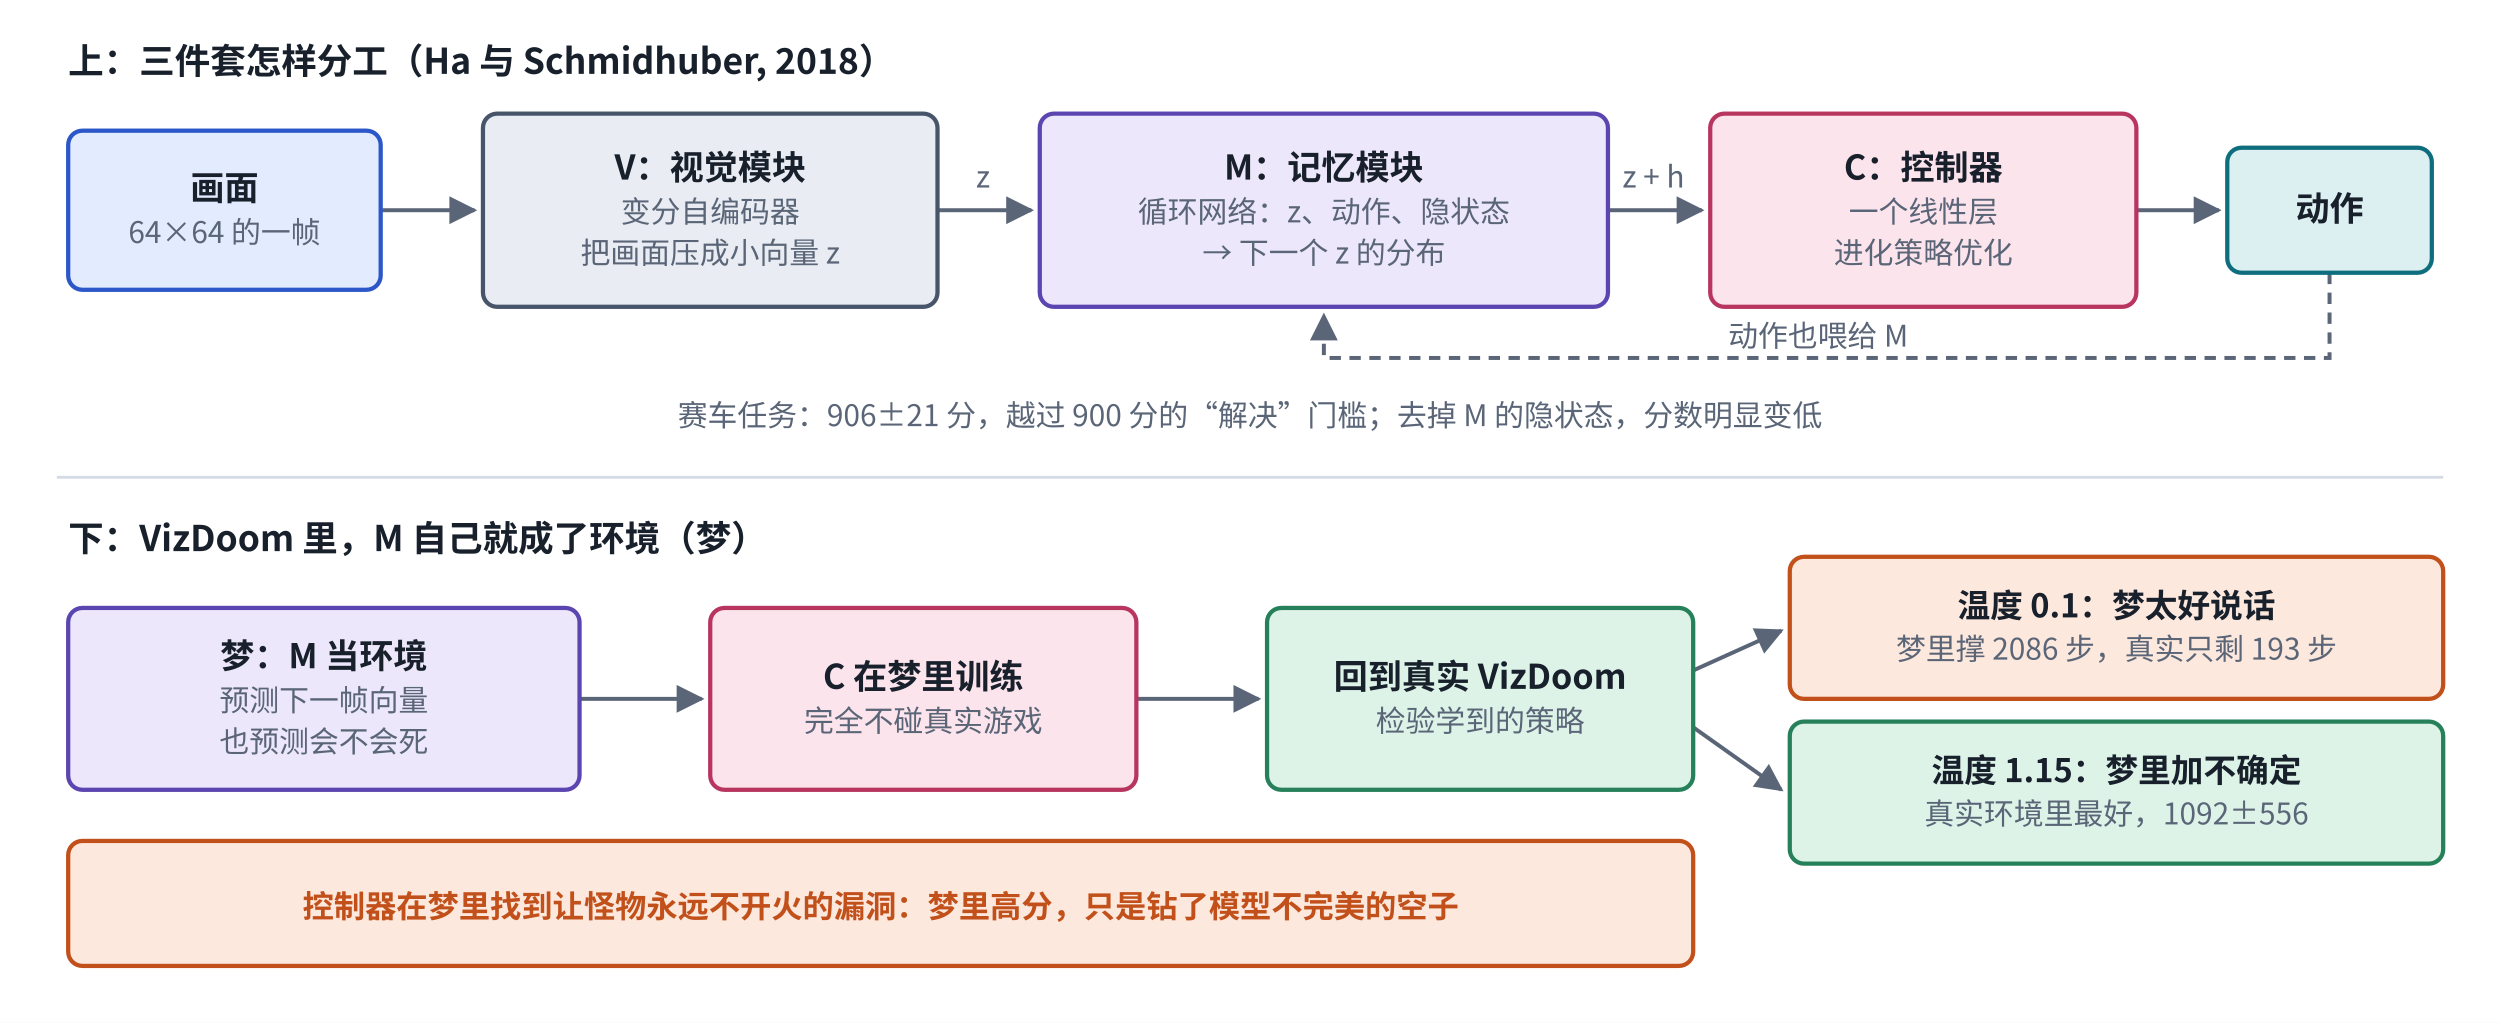
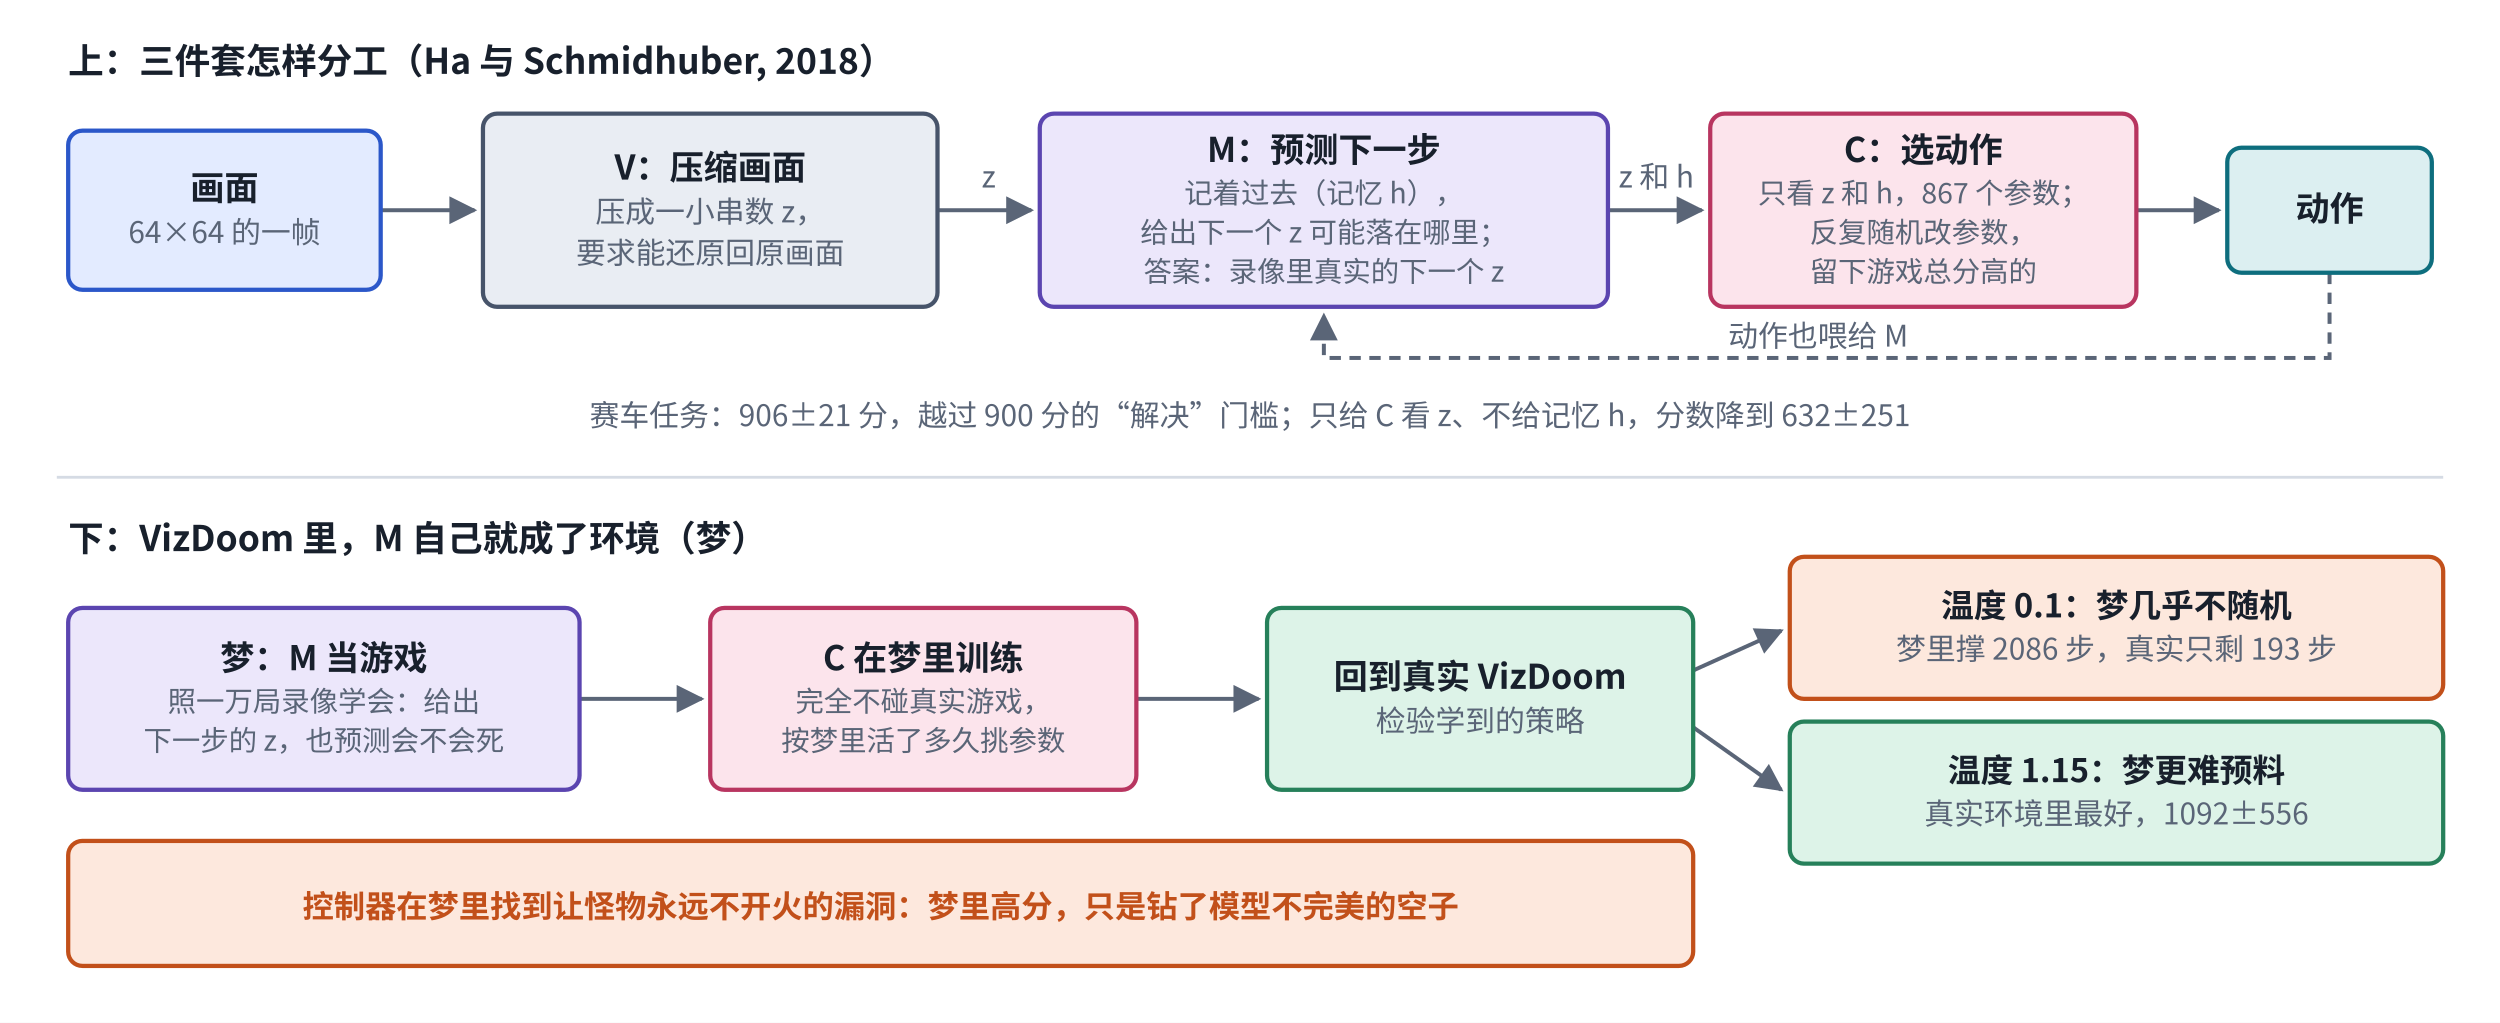
<svg xmlns="http://www.w3.org/2000/svg" viewBox="0 0 880 360" width="880" height="360" role="img" aria-label="World Models 的 V、M、C 三件套与在梦里训练">
  <defs>
    <marker id="ah-s0vmc" viewBox="0 0 10 10" refX="9" refY="5" markerWidth="7" markerHeight="7" orient="auto-start-reverse">
      <path d="M0,0 L10,5 L0,10 z" fill="#5A6577" />
    </marker>
  </defs>
  <rect x="0" y="0" width="880" height="360" fill="#ffffff" />
  <path d="M134,74 L167,74" fill="none" stroke="#5A6577" stroke-width="1.4" marker-end="url(#ah-s0vmc)" />
  <path d="M330,74 L363,74" fill="none" stroke="#5A6577" stroke-width="1.4" marker-end="url(#ah-s0vmc)" />
  <path d="M566,74 L599,74" fill="none" stroke="#5A6577" stroke-width="1.4" marker-end="url(#ah-s0vmc)" />
  <path d="M752,74 L781,74" fill="none" stroke="#5A6577" stroke-width="1.4" marker-end="url(#ah-s0vmc)" />
  <path d="M820,96 L820,126 L466,126 L466,111" fill="none" stroke="#5A6577" stroke-width="1.4" stroke-dasharray="4 3" marker-end="url(#ah-s0vmc)" />
  <line x1="20" y1="168" x2="860" y2="168" stroke="#D5DBE4" stroke-width="1" />
  <path d="M204,246 L247,246" fill="none" stroke="#5A6577" stroke-width="1.4" marker-end="url(#ah-s0vmc)" />
  <path d="M400,246 L443,246" fill="none" stroke="#5A6577" stroke-width="1.4" marker-end="url(#ah-s0vmc)" />
  <path d="M596,236 L627,222" fill="none" stroke="#5A6577" stroke-width="1.4" marker-end="url(#ah-s0vmc)" />
  <path d="M596,256 L627,278" fill="none" stroke="#5A6577" stroke-width="1.4" marker-end="url(#ah-s0vmc)" />
  <rect x="24" y="46" width="110" height="56" rx="5" fill="#E3EBFF" stroke="#2B57C9" stroke-width="1.5" />
  <rect x="170" y="40" width="160" height="68" rx="5" fill="#E9EDF3" stroke="#47546A" stroke-width="1.5" />
  <rect x="366" y="40" width="200" height="68" rx="5" fill="#ECE7FB" stroke="#5B45B0" stroke-width="1.5" />
  <rect x="602" y="40" width="150" height="68" rx="5" fill="#FCE4EC" stroke="#B83560" stroke-width="1.5" />
  <rect x="784" y="52" width="72" height="44" rx="5" fill="#DCEFF1" stroke="#0E6E7E" stroke-width="1.5" />
  <rect x="24" y="214" width="180" height="64" rx="5" fill="#ECE7FB" stroke="#5B45B0" stroke-width="1.5" />
  <rect x="250" y="214" width="150" height="64" rx="5" fill="#FCE4EC" stroke="#B83560" stroke-width="1.5" />
  <rect x="446" y="214" width="150" height="64" rx="5" fill="#DDF3E8" stroke="#26805A" stroke-width="1.5" />
  <rect x="630" y="196" width="230" height="50" rx="5" fill="#FDE8DD" stroke="#C2501A" stroke-width="1.5" />
  <rect x="630" y="254" width="230" height="50" rx="5" fill="#DDF3E8" stroke="#26805A" stroke-width="1.5" />
  <rect x="24" y="296" width="572" height="44" rx="5" fill="#FDE8DD" stroke="#C2501A" stroke-width="1.5" />
  <text x="24" y="26" text-anchor="start" font-size="12.5" font-weight="700" fill="#18202C" font-family="PingFang SC, Noto Sans CJK SC, Microsoft YaHei, sans-serif">上：三件套怎样分工（Ha 与 Schmidhuber, 2018）</text>
  <text x="79" y="70.475" text-anchor="middle" font-size="12" font-weight="600" fill="#18202C" font-family="PingFang SC, Noto Sans CJK SC, Microsoft YaHei, sans-serif">画面</text>
  <text x="79" y="85.535" text-anchor="middle" font-size="10.5" font-weight="400" fill="#5A6577" font-family="PingFang SC, Noto Sans CJK SC, Microsoft YaHei, sans-serif">64×64 的一帧</text>
-   <text x="250" y="63.23" text-anchor="middle" font-size="12" font-weight="600" fill="#18202C" font-family="PingFang SC, Noto Sans CJK SC, Microsoft YaHei, sans-serif">V：视觉模块</text>
-   <text x="250" y="78.29" text-anchor="middle" font-size="10.5" font-weight="400" fill="#5A6577" font-family="PingFang SC, Noto Sans CJK SC, Microsoft YaHei, sans-serif">变分自编码器</text>
-   <text x="250" y="92.78" text-anchor="middle" font-size="10.5" font-weight="400" fill="#5A6577" font-family="PingFang SC, Noto Sans CJK SC, Microsoft YaHei, sans-serif">把画面压成小向量 z</text>
-   <text x="466" y="63.23" text-anchor="middle" font-size="12" font-weight="600" fill="#18202C" font-family="PingFang SC, Noto Sans CJK SC, Microsoft YaHei, sans-serif">M：记忆模块</text>
-   <text x="466" y="78.29" text-anchor="middle" font-size="10.5" font-weight="400" fill="#5A6577" font-family="PingFang SC, Noto Sans CJK SC, Microsoft YaHei, sans-serif">循环网络：z、动作、隐状态</text>
-   <text x="466" y="92.78" text-anchor="middle" font-size="10.5" font-weight="400" fill="#5A6577" font-family="PingFang SC, Noto Sans CJK SC, Microsoft YaHei, sans-serif">→ 下一个 z 的分布</text>
-   <text x="677" y="63.23" text-anchor="middle" font-size="12" font-weight="600" fill="#18202C" font-family="PingFang SC, Noto Sans CJK SC, Microsoft YaHei, sans-serif">C：控制器</text>
-   <text x="677" y="78.29" text-anchor="middle" font-size="10.5" font-weight="400" fill="#5A6577" font-family="PingFang SC, Noto Sans CJK SC, Microsoft YaHei, sans-serif">一个线性层</text>
-   <text x="677" y="92.78" text-anchor="middle" font-size="10.5" font-weight="400" fill="#5A6577" font-family="PingFang SC, Noto Sans CJK SC, Microsoft YaHei, sans-serif">进化策略优化</text>
+   <text x="250" y="63.23" text-anchor="middle" font-size="12" font-weight="600" fill="#18202C" font-family="PingFang SC, Noto Sans CJK SC, Microsoft YaHei, sans-serif">V：压缩画面</text>
+   <text x="250" y="78.29" text-anchor="middle" font-size="10.5" font-weight="400" fill="#5A6577" font-family="PingFang SC, Noto Sans CJK SC, Microsoft YaHei, sans-serif">压成一小串数 z，</text>
+   <text x="250" y="92.78" text-anchor="middle" font-size="10.5" font-weight="400" fill="#5A6577" font-family="PingFang SC, Noto Sans CJK SC, Microsoft YaHei, sans-serif">要求能还原回原画面</text>
+   <text x="466" y="57.02" text-anchor="middle" font-size="12" font-weight="600" fill="#18202C" font-family="PingFang SC, Noto Sans CJK SC, Microsoft YaHei, sans-serif">M：预测下一步</text>
+   <text x="466" y="71.58" text-anchor="middle" font-size="10" font-weight="400" fill="#5A6577" font-family="PingFang SC, Noto Sans CJK SC, Microsoft YaHei, sans-serif">记着过去（记忆 h），</text>
+   <text x="466" y="85.38" text-anchor="middle" font-size="10" font-weight="400" fill="#5A6577" font-family="PingFang SC, Noto Sans CJK SC, Microsoft YaHei, sans-serif">给出下一个 z 可能落在哪里；</text>
+   <text x="466" y="99.18" text-anchor="middle" font-size="10" font-weight="400" fill="#5A6577" font-family="PingFang SC, Noto Sans CJK SC, Microsoft YaHei, sans-serif">答案：录像里真实的下一个 z</text>
+   <text x="677" y="57.02" text-anchor="middle" font-size="12" font-weight="600" fill="#18202C" font-family="PingFang SC, Noto Sans CJK SC, Microsoft YaHei, sans-serif">C：选动作</text>
+   <text x="677" y="71.58" text-anchor="middle" font-size="10" font-weight="400" fill="#5A6577" font-family="PingFang SC, Noto Sans CJK SC, Microsoft YaHei, sans-serif">只看 z 和 h，867 个参数；</text>
+   <text x="677" y="85.38" text-anchor="middle" font-size="10" font-weight="400" fill="#5A6577" font-family="PingFang SC, Noto Sans CJK SC, Microsoft YaHei, sans-serif">反复随机改参数，</text>
+   <text x="677" y="99.18" text-anchor="middle" font-size="10" font-weight="400" fill="#5A6577" font-family="PingFang SC, Noto Sans CJK SC, Microsoft YaHei, sans-serif">留下游戏总分高的</text>
  <text x="820" y="77.72" text-anchor="middle" font-size="12" font-weight="600" fill="#18202C" font-family="PingFang SC, Noto Sans CJK SC, Microsoft YaHei, sans-serif">动作</text>
-   <text x="346" y="66" text-anchor="middle" font-size="10.5" font-weight="400" fill="#5A6577" font-family="PingFang SC, Noto Sans CJK SC, Microsoft YaHei, sans-serif" style="paint-order:stroke;stroke-width:4px;stroke-linejoin:round" stroke="#ffffff">z</text>
-   <text x="582" y="66" text-anchor="middle" font-size="10.5" font-weight="400" fill="#5A6577" font-family="PingFang SC, Noto Sans CJK SC, Microsoft YaHei, sans-serif" style="paint-order:stroke;stroke-width:4px;stroke-linejoin:round" stroke="#ffffff">z + h</text>
+   <text x="348" y="66" text-anchor="middle" font-size="10.5" font-weight="400" fill="#5A6577" font-family="PingFang SC, Noto Sans CJK SC, Microsoft YaHei, sans-serif" style="paint-order:stroke;stroke-width:4px;stroke-linejoin:round" stroke="#ffffff">z</text>
+   <text x="583" y="66" text-anchor="middle" font-size="10.5" font-weight="400" fill="#5A6577" font-family="PingFang SC, Noto Sans CJK SC, Microsoft YaHei, sans-serif" style="paint-order:stroke;stroke-width:4px;stroke-linejoin:round" stroke="#ffffff">z 和 h</text>
  <text x="640" y="122" text-anchor="middle" font-size="10.5" font-weight="400" fill="#5A6577" font-family="PingFang SC, Noto Sans CJK SC, Microsoft YaHei, sans-serif" style="paint-order:stroke;stroke-width:4px;stroke-linejoin:round" stroke="#ffffff">动作也喂给 M</text>
-   <text x="440" y="150" text-anchor="middle" font-size="10.5" font-weight="500" fill="#5A6577" font-family="PingFang SC, Noto Sans CJK SC, Microsoft YaHei, sans-serif">赛车任务：906±21 分，越过 900 分的“解决”门槛；去掉 M 的隐状态，分数明显变低</text>
+   <text x="440" y="150" text-anchor="middle" font-size="10.5" font-weight="500" fill="#5A6577" font-family="PingFang SC, Noto Sans CJK SC, Microsoft YaHei, sans-serif">赛车任务：906±21 分，越过 900 分的“解决”门槛；只给 C 看 z、不给记忆 h，分数降到 632±251</text>
  <text x="24" y="194" text-anchor="start" font-size="12.5" font-weight="700" fill="#18202C" font-family="PingFang SC, Noto Sans CJK SC, Microsoft YaHei, sans-serif">下：VizDoom 里，M 自己就成了环境（梦）</text>
-   <text x="114" y="235.23" text-anchor="middle" font-size="12" font-weight="600" fill="#18202C" font-family="PingFang SC, Noto Sans CJK SC, Microsoft YaHei, sans-serif">梦：M 当环境</text>
-   <text x="114" y="250.29" text-anchor="middle" font-size="10.5" font-weight="400" fill="#5A6577" font-family="PingFang SC, Noto Sans CJK SC, Microsoft YaHei, sans-serif">预测下一帧向量</text>
-   <text x="114" y="264.78" text-anchor="middle" font-size="10.5" font-weight="400" fill="#5A6577" font-family="PingFang SC, Noto Sans CJK SC, Microsoft YaHei, sans-serif">也预测会不会死</text>
-   <text x="325" y="242.475" text-anchor="middle" font-size="12" font-weight="600" fill="#18202C" font-family="PingFang SC, Noto Sans CJK SC, Microsoft YaHei, sans-serif">C 在梦里训练</text>
-   <text x="325" y="257.535" text-anchor="middle" font-size="10.5" font-weight="400" fill="#5A6577" font-family="PingFang SC, Noto Sans CJK SC, Microsoft YaHei, sans-serif">完全不碰真实游戏</text>
+   <text x="114" y="235.92" text-anchor="middle" font-size="12" font-weight="600" fill="#18202C" font-family="PingFang SC, Noto Sans CJK SC, Microsoft YaHei, sans-serif">梦：M 当游戏</text>
+   <text x="114" y="250.48" text-anchor="middle" font-size="10" font-weight="400" fill="#5A6577" font-family="PingFang SC, Noto Sans CJK SC, Microsoft YaHei, sans-serif">照一万局录像学会：给出</text>
+   <text x="114" y="264.28" text-anchor="middle" font-size="10" font-weight="400" fill="#5A6577" font-family="PingFang SC, Noto Sans CJK SC, Microsoft YaHei, sans-serif">下一步的 z，也预测会不会死</text>
+   <text x="325" y="235.92" text-anchor="middle" font-size="12" font-weight="600" fill="#18202C" font-family="PingFang SC, Noto Sans CJK SC, Microsoft YaHei, sans-serif">C 在梦里训练</text>
+   <text x="325" y="250.48" text-anchor="middle" font-size="10" font-weight="400" fill="#5A6577" font-family="PingFang SC, Noto Sans CJK SC, Microsoft YaHei, sans-serif">完全不碰真实游戏，</text>
+   <text x="325" y="264.28" text-anchor="middle" font-size="10" font-weight="400" fill="#5A6577" font-family="PingFang SC, Noto Sans CJK SC, Microsoft YaHei, sans-serif">按梦里活了多久挑参数</text>
  <text x="521" y="242.475" text-anchor="middle" font-size="12" font-weight="600" fill="#18202C" font-family="PingFang SC, Noto Sans CJK SC, Microsoft YaHei, sans-serif">回到真实 VizDoom</text>
  <text x="521" y="257.535" text-anchor="middle" font-size="10.5" font-weight="400" fill="#5A6577" font-family="PingFang SC, Noto Sans CJK SC, Microsoft YaHei, sans-serif">检验学到的策略</text>
-   <text x="745" y="217.32" text-anchor="middle" font-size="11.5" font-weight="600" fill="#18202C" font-family="PingFang SC, Noto Sans CJK SC, Microsoft YaHei, sans-serif">温度 0.1：梦太好说话</text>
+   <text x="745" y="217.32" text-anchor="middle" font-size="11.5" font-weight="600" fill="#18202C" font-family="PingFang SC, Noto Sans CJK SC, Microsoft YaHei, sans-serif">温度 0.1：梦几乎不随机</text>
  <text x="745" y="232.19" text-anchor="middle" font-size="10.5" font-weight="400" fill="#5A6577" font-family="PingFang SC, Noto Sans CJK SC, Microsoft YaHei, sans-serif">梦里撑 2086 步，真实只剩 193 步</text>
-   <text x="745" y="275.32" text-anchor="middle" font-size="11.5" font-weight="600" fill="#18202C" font-family="PingFang SC, Noto Sans CJK SC, Microsoft YaHei, sans-serif">温度 1.15：梦里加不确定</text>
+   <text x="745" y="275.32" text-anchor="middle" font-size="11.5" font-weight="600" fill="#18202C" font-family="PingFang SC, Noto Sans CJK SC, Microsoft YaHei, sans-serif">温度 1.15：梦更难预料</text>
  <text x="745" y="290.19" text-anchor="middle" font-size="10.5" font-weight="400" fill="#5A6577" font-family="PingFang SC, Noto Sans CJK SC, Microsoft YaHei, sans-serif">真实环境里最好，1092±556</text>
  <text x="310" y="323" text-anchor="middle" font-size="11" font-weight="600" fill="#C2501A" font-family="PingFang SC, Noto Sans CJK SC, Microsoft YaHei, sans-serif">控制器在梦里找到让怪物永远不开火的漏洞：梦里高分，只是钻了模型不完美的空子</text>
</svg>
